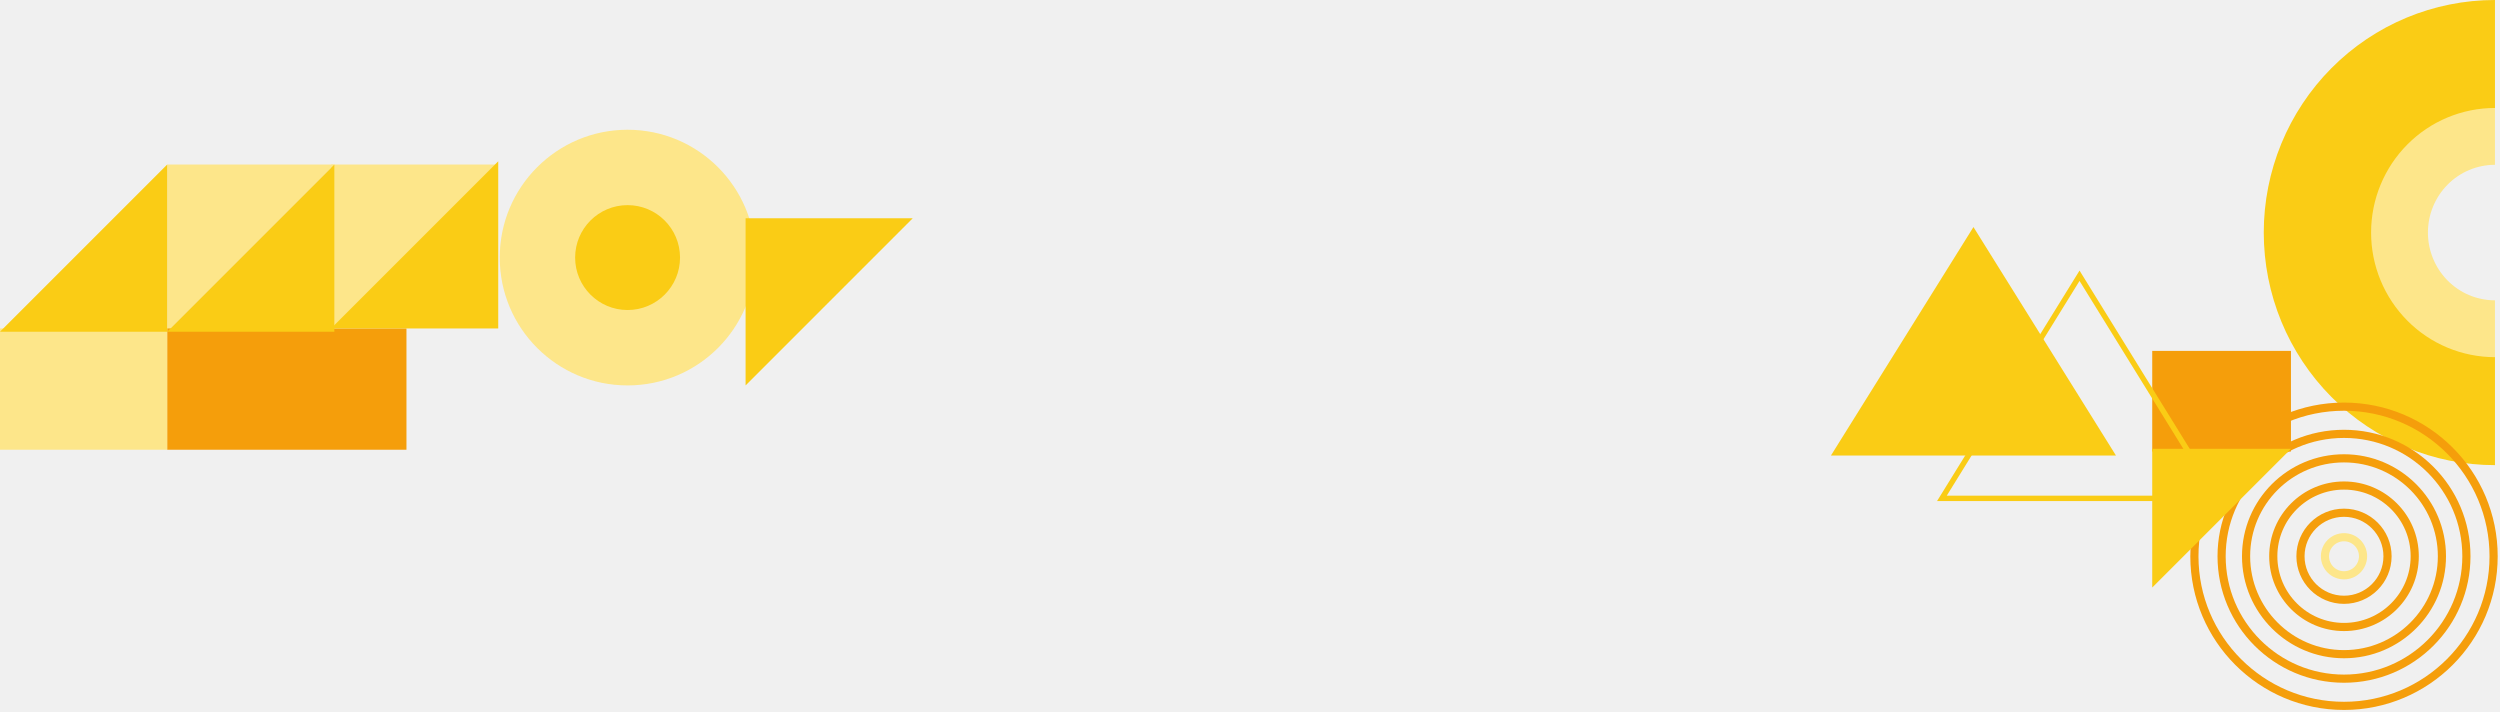
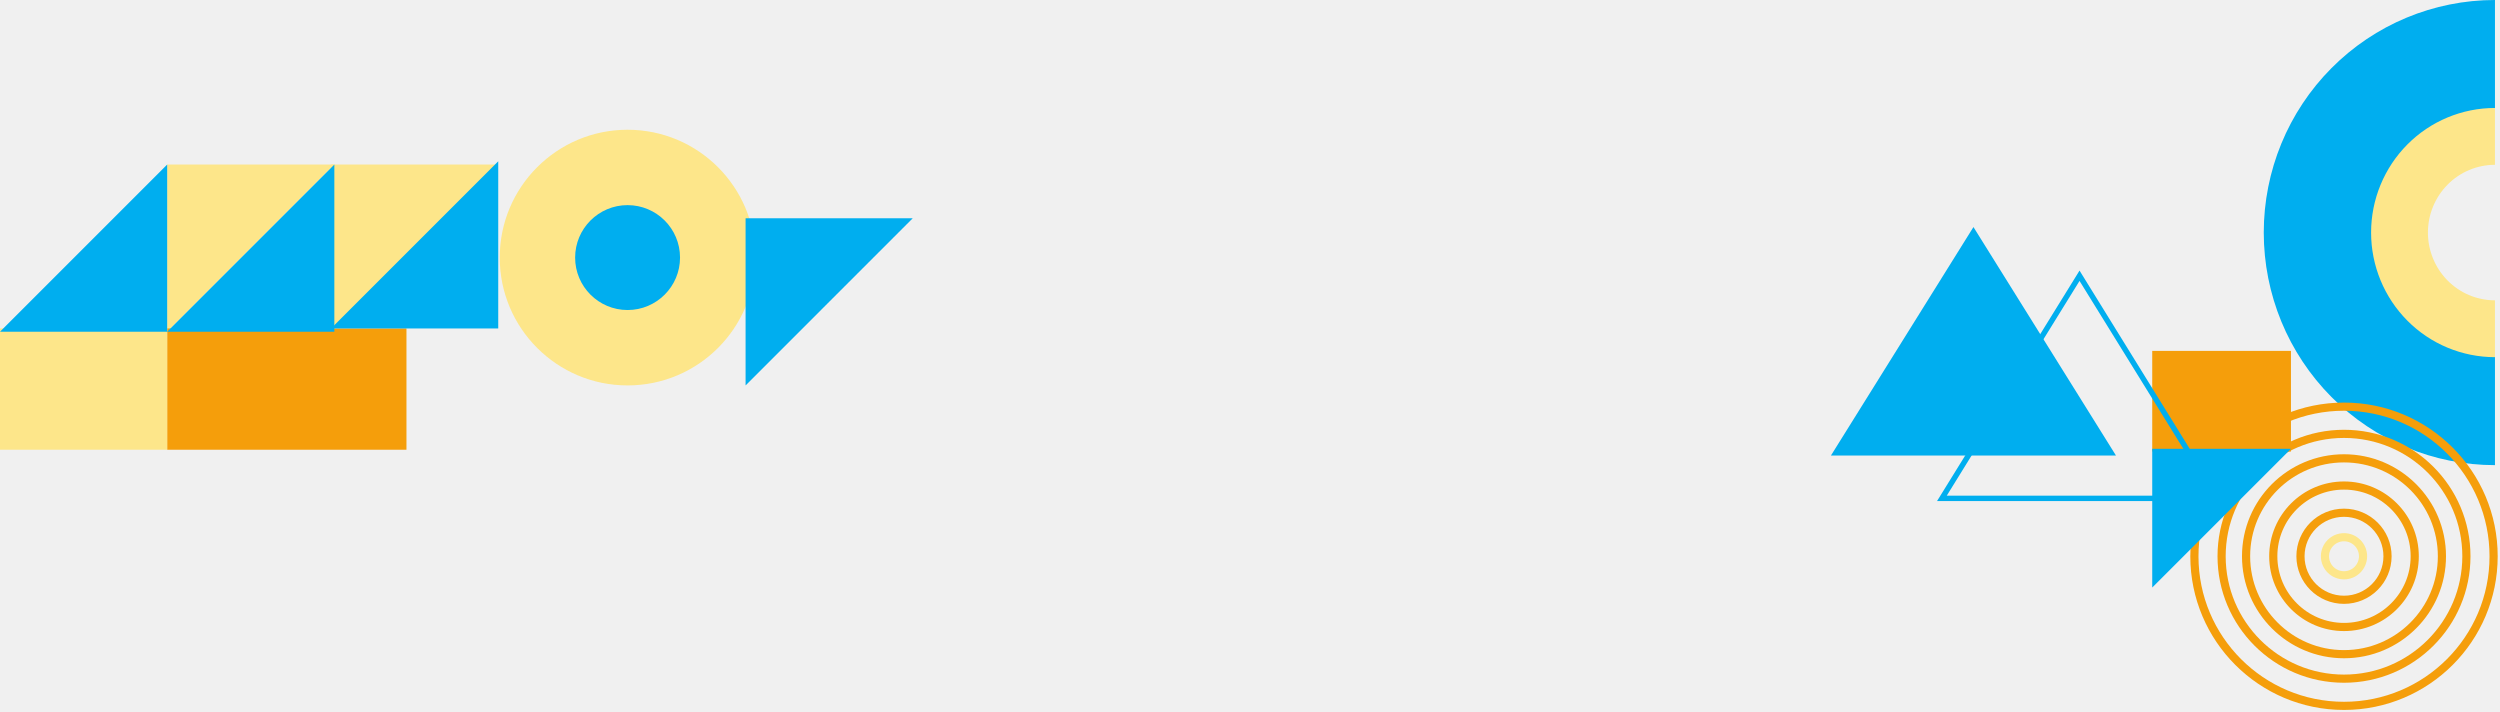
<svg xmlns="http://www.w3.org/2000/svg" fill="none" viewBox="0 0 1002 285">
  <g clip-path="url(#a)">
    <path fill="#FDE68A" d="M132.693 132.957V65.953h67.003l-67.003 67.004Z" />
    <path fill="#FDE68A" d="M67.003 132.957V65.953h67.004l-67.004 67.004Z" />
    <path fill="#F59E0B" d="M162.91 131.643H67.003v48.61h95.907v-48.61Z" />
    <path fill="#FDE68A" d="M67.004 131.643H0v48.61h67.004v-48.61Z" />
-     <path fill="#FACC15" d="M134.007 65.953v67.004H67.003l67.004-67.004Z" />
-     <path fill="#FACC15" d="M67.004 65.953v67.004H0l67.004-67.004Zm132.692-1.313v67.004h-67.003l67.003-67.003Z" />
+     <path fill="#00AEEF" d="M134.007 65.953v67.004H67.003l67.004-67.004Z" />
+     <path fill="#00AEEF" d="M67.004 65.953v67.004H0l67.004-67.004Zm132.692-1.313v67.004h-67.003l67.003-67.003Z" />
    <path fill="#FDE68A" d="M251.535 52c-28.298 0-51.238 22.94-51.238 51.239 0 28.298 22.94 51.238 51.238 51.238s51.238-22.94 51.238-51.238-22.94-51.238-51.238-51.238Z" />
-     <path fill="#FACC15" d="M251.535 82.216c-11.609 0-21.021 9.412-21.021 21.021 0 11.61 9.412 21.021 21.021 21.021s21.021-9.411 21.021-21.021c0-11.61-9.412-21.02-21.021-21.02Zm47.296 72.26V87.473h67.003l-67.003 67.003Z" />
+     <path fill="#00AEEF" d="M251.535 82.216c-11.609 0-21.021 9.412-21.021 21.021 0 11.61 9.412 21.021 21.021 21.021s21.021-9.411 21.021-21.021c0-11.61-9.412-21.02-21.021-21.02Zm47.296 72.26V87.473h67.003l-67.003 67.003Z" />
    <path fill="#FDE68A" d="M999.983 42.52c-13.301 0-26.057 5.34-35.462 14.848-9.405 9.507-14.688 22.401-14.688 35.847 0 13.445 5.283 26.339 14.688 35.847 9.405 9.507 22.161 14.848 35.462 14.848v-23.535a26.726 26.726 0 0 1-18.999-7.955c-5.039-5.094-7.87-12.002-7.87-19.205 0-7.204 2.831-14.112 7.87-19.206a26.724 26.724 0 0 1 18.999-7.955V42.52Z" />
-     <path fill="#FACC15" d="M999.982 0c-24.577 0-48.147 9.82-65.526 27.302-17.379 17.48-27.142 41.19-27.142 65.912 0 24.721 9.763 48.431 27.142 65.912 17.379 17.48 40.949 27.301 65.526 27.301v-43.274a49.5 49.5 0 0 1-35.106-14.627c-9.31-9.365-14.541-22.068-14.541-35.312 0-13.245 5.231-25.948 14.541-35.313a49.502 49.502 0 0 1 35.106-14.627V0Z" />
+     <path fill="#00AEEF" d="M999.982 0c-24.577 0-48.147 9.82-65.526 27.302-17.379 17.48-27.142 41.19-27.142 65.912 0 24.721 9.763 48.431 27.142 65.912 17.379 17.48 40.949 27.301 65.526 27.301v-43.274a49.5 49.5 0 0 1-35.106-14.627c-9.31-9.365-14.541-22.068-14.541-35.312 0-13.245 5.231-25.948 14.541-35.313a49.502 49.502 0 0 1 35.106-14.627V0Z" />
    <path stroke="#F59E0B" stroke-width="3.271" d="M939.475 162.988c-33.116 0-59.962 26.846-59.962 59.962s26.846 59.962 59.962 59.962 59.962-26.846 59.962-59.962-26.846-59.962-59.962-59.962Z" />
    <path stroke="#F59E0B" stroke-width="3.271" d="M939.476 173.89c-27.095 0-49.06 21.965-49.06 49.06 0 27.095 21.965 49.06 49.06 49.06 27.095 0 49.06-21.965 49.06-49.06 0-27.095-21.965-49.06-49.06-49.06Z" />
    <path stroke="#F59E0B" stroke-width="3.271" d="M939.475 183.702c-21.676 0-39.248 17.572-39.248 39.247 0 21.676 17.572 39.248 39.248 39.248s39.248-17.572 39.248-39.248c0-21.675-17.572-39.247-39.248-39.247Z" />
    <path stroke="#F59E0B" stroke-width="3.271" d="M939.476 194.604c-15.655 0-28.346 12.69-28.346 28.345s12.691 28.346 28.346 28.346 28.346-12.691 28.346-28.346-12.691-28.345-28.346-28.345Z" />
    <path stroke="#F59E0B" stroke-width="3.271" d="M939.475 205.506c-9.634 0-17.444 7.809-17.444 17.443s7.81 17.444 17.444 17.444 17.443-7.81 17.443-17.444-7.809-17.443-17.443-17.443Z" />
    <path stroke="#FDE68A" stroke-width="3.271" d="M939.476 215.317a7.632 7.632 0 1 0 0 15.264 7.632 7.632 0 0 0 0-15.264Z" />
    <path fill="#F59E0B" d="M862.615 180.977h55.601v-40.338h-55.601v40.338Z" />
-     <path fill="#FACC15" d="M862.615 235.488v-55.601h55.601l-55.601 55.601Z" />
-     <path stroke="#FACC15" stroke-width="2.18" d="m778.311 199.75 55.165-89.232 55.166 89.232H778.311Z" />
-     <path fill="#FACC15" d="m790.958 91 57.122 91.578H733.837L790.958 91Z" />
+     <path fill="#00AEEF" d="M862.615 235.488v-55.601h55.601l-55.601 55.601Z" />
+     <path stroke="#00AEEF" stroke-width="2.18" d="m778.311 199.75 55.165-89.232 55.166 89.232H778.311Z" />
+     <path fill="#00AEEF" d="m790.958 91 57.122 91.578H733.837L790.958 91Z" />
  </g>
  <defs>
    <clipPath id="a">
      <path fill="#fff" d="M0 0h1002v285H0z" />
    </clipPath>
  </defs>
</svg>
